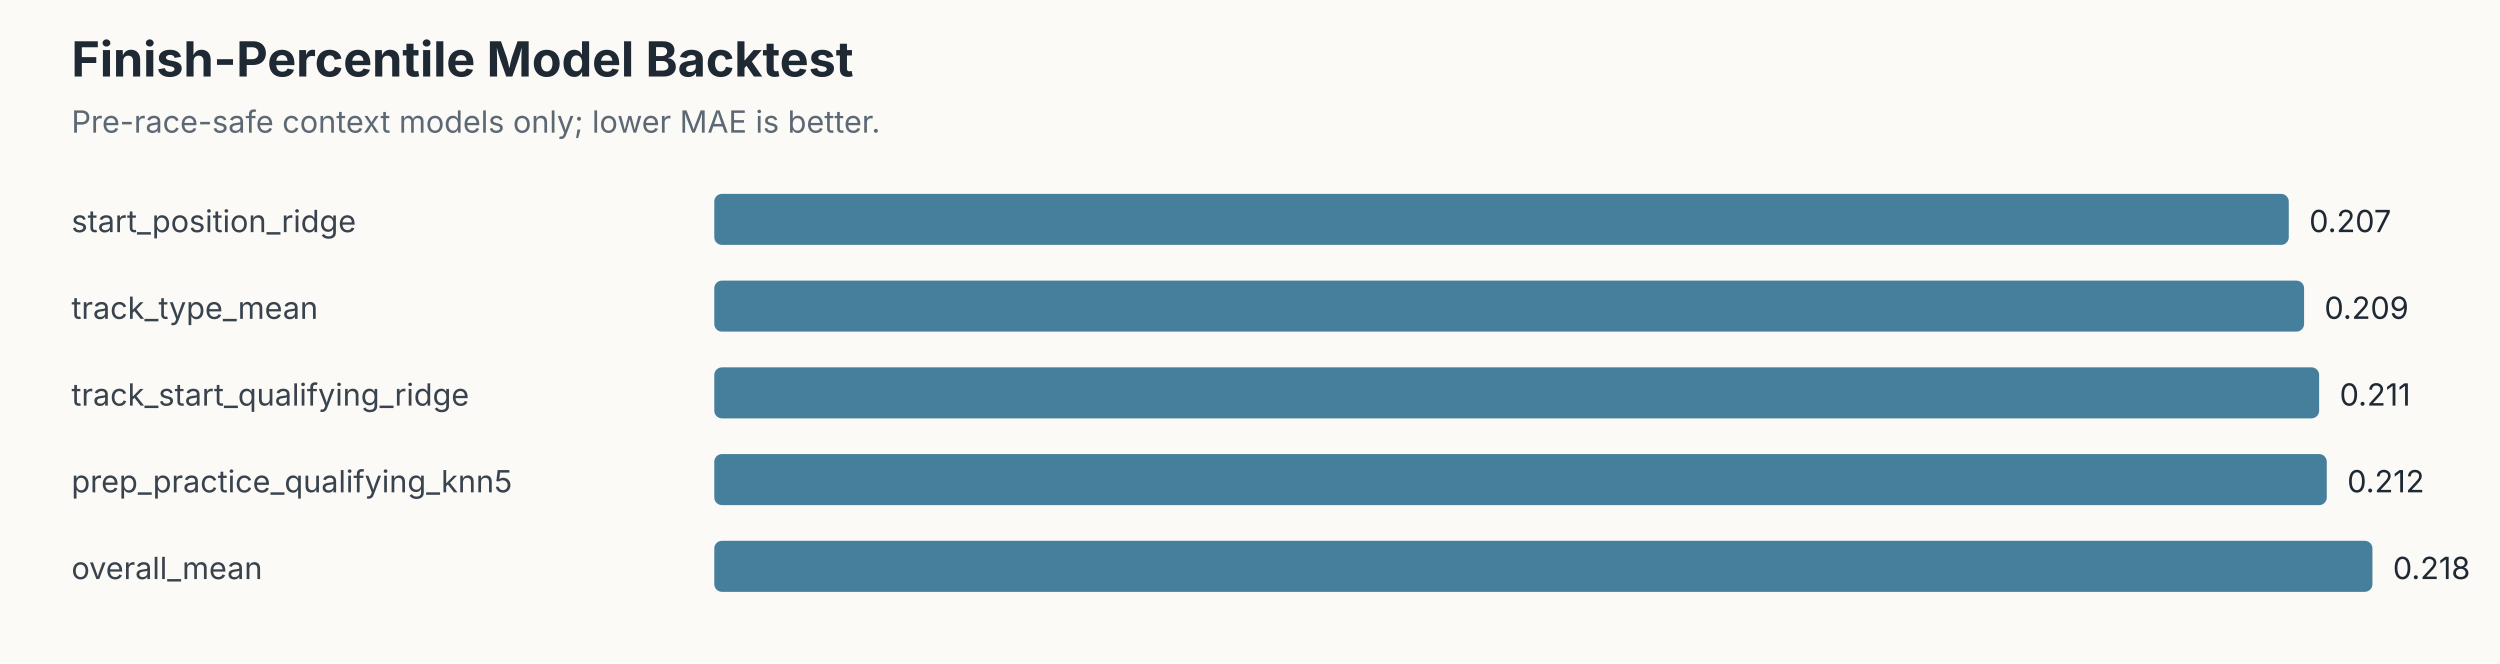
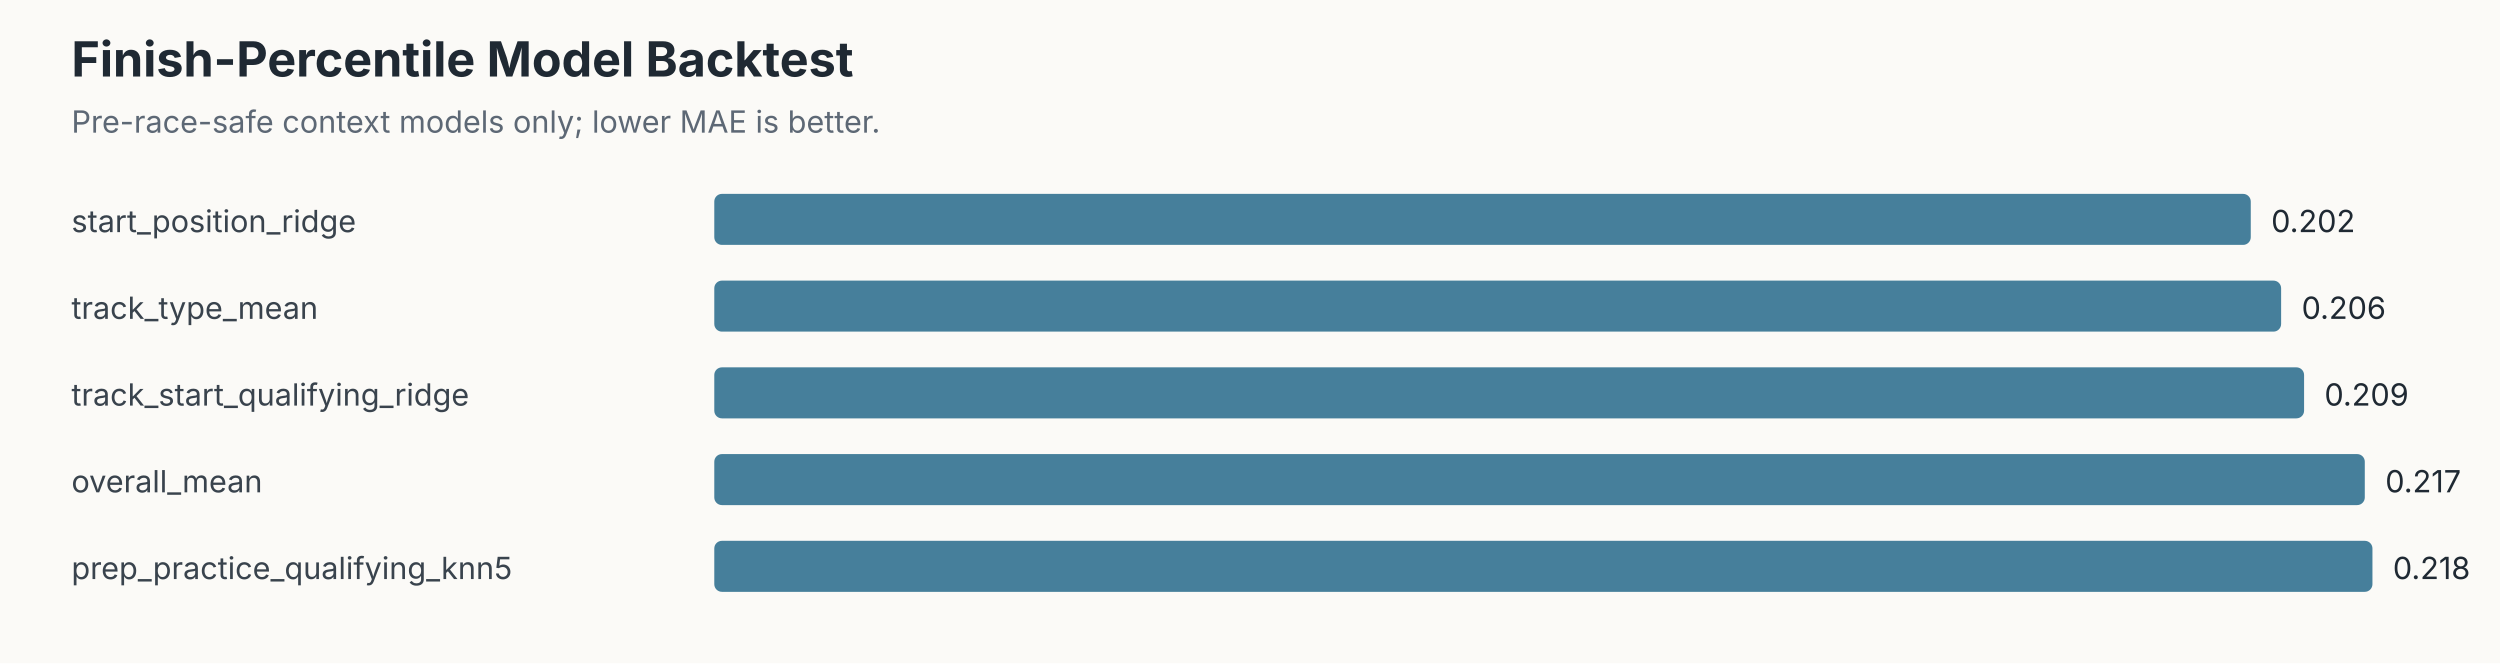
<svg xmlns="http://www.w3.org/2000/svg" width="980" height="260" viewBox="0 0 980 260">
  <rect width="100%" height="100%" fill="#fbfaf7" />
  <text x="28" y="30" font-family="Inter, Arial" font-size="19" font-weight="700" fill="#1f2933">Finish-Percentile Model Backtest</text>
  <text x="28" y="52" font-family="Inter, Arial" font-size="12" fill="#5d6875">Pre-race-safe context models only; lower MAE is better.</text>
  <text x="28" y="91" font-family="Inter, Arial" font-size="12" fill="#39434d">start_position_ridge</text>
-   <rect x="280" y="76" width="617.2" height="20" rx="3" fill="#2d6f8f" opacity="0.88" />
-   <text x="905.202" y="91" font-family="Inter, Arial" font-size="12" fill="#1f2933">0.207</text>
+   <rect x="280" y="76" width="602.3" height="20" rx="3" fill="#2d6f8f" opacity="0.88" />
+   <text x="890.294" y="91" font-family="Inter, Arial" font-size="12" fill="#1f2933">0.202</text>
  <text x="28" y="125" font-family="Inter, Arial" font-size="12" fill="#39434d">track_type_mean</text>
-   <rect x="280" y="110" width="623.2" height="20" rx="3" fill="#2d6f8f" opacity="0.88" />
-   <text x="911.165" y="125" font-family="Inter, Arial" font-size="12" fill="#1f2933">0.209</text>
+   <rect x="280" y="110" width="614.2" height="20" rx="3" fill="#2d6f8f" opacity="0.88" />
+   <text x="902.22" y="125" font-family="Inter, Arial" font-size="12" fill="#1f2933">0.206</text>
  <text x="28" y="159" font-family="Inter, Arial" font-size="12" fill="#39434d">track_start_qualifying_ridge</text>
-   <rect x="280" y="144" width="629.1" height="20" rx="3" fill="#2d6f8f" opacity="0.88" />
-   <text x="917.128" y="159" font-family="Inter, Arial" font-size="12" fill="#1f2933">0.211</text>
-   <text x="28" y="193" font-family="Inter, Arial" font-size="12" fill="#39434d">prep_practice_qualifying_knn5</text>
-   <rect x="280" y="178" width="632.1" height="20" rx="3" fill="#2d6f8f" opacity="0.88" />
-   <text x="920.11" y="193" font-family="Inter, Arial" font-size="12" fill="#1f2933">0.212</text>
-   <text x="28" y="227" font-family="Inter, Arial" font-size="12" fill="#39434d">overall_mean</text>
+   <rect x="280" y="144" width="623.2" height="20" rx="3" fill="#2d6f8f" opacity="0.88" />
+   <text x="911.165" y="159" font-family="Inter, Arial" font-size="12" fill="#1f2933">0.209</text>
+   <text x="28" y="193" font-family="Inter, Arial" font-size="12" fill="#39434d">overall_mean</text>
+   <rect x="280" y="178" width="647.0" height="20" rx="3" fill="#2d6f8f" opacity="0.88" />
+   <text x="935.018" y="193" font-family="Inter, Arial" font-size="12" fill="#1f2933">0.217</text>
+   <text x="28" y="227" font-family="Inter, Arial" font-size="12" fill="#39434d">prep_practice_qualifying_knn5</text>
  <rect x="280" y="212" width="650.0" height="20" rx="3" fill="#2d6f8f" opacity="0.88" />
  <text x="938.0" y="227" font-family="Inter, Arial" font-size="12" fill="#1f2933">0.218</text>
</svg>
